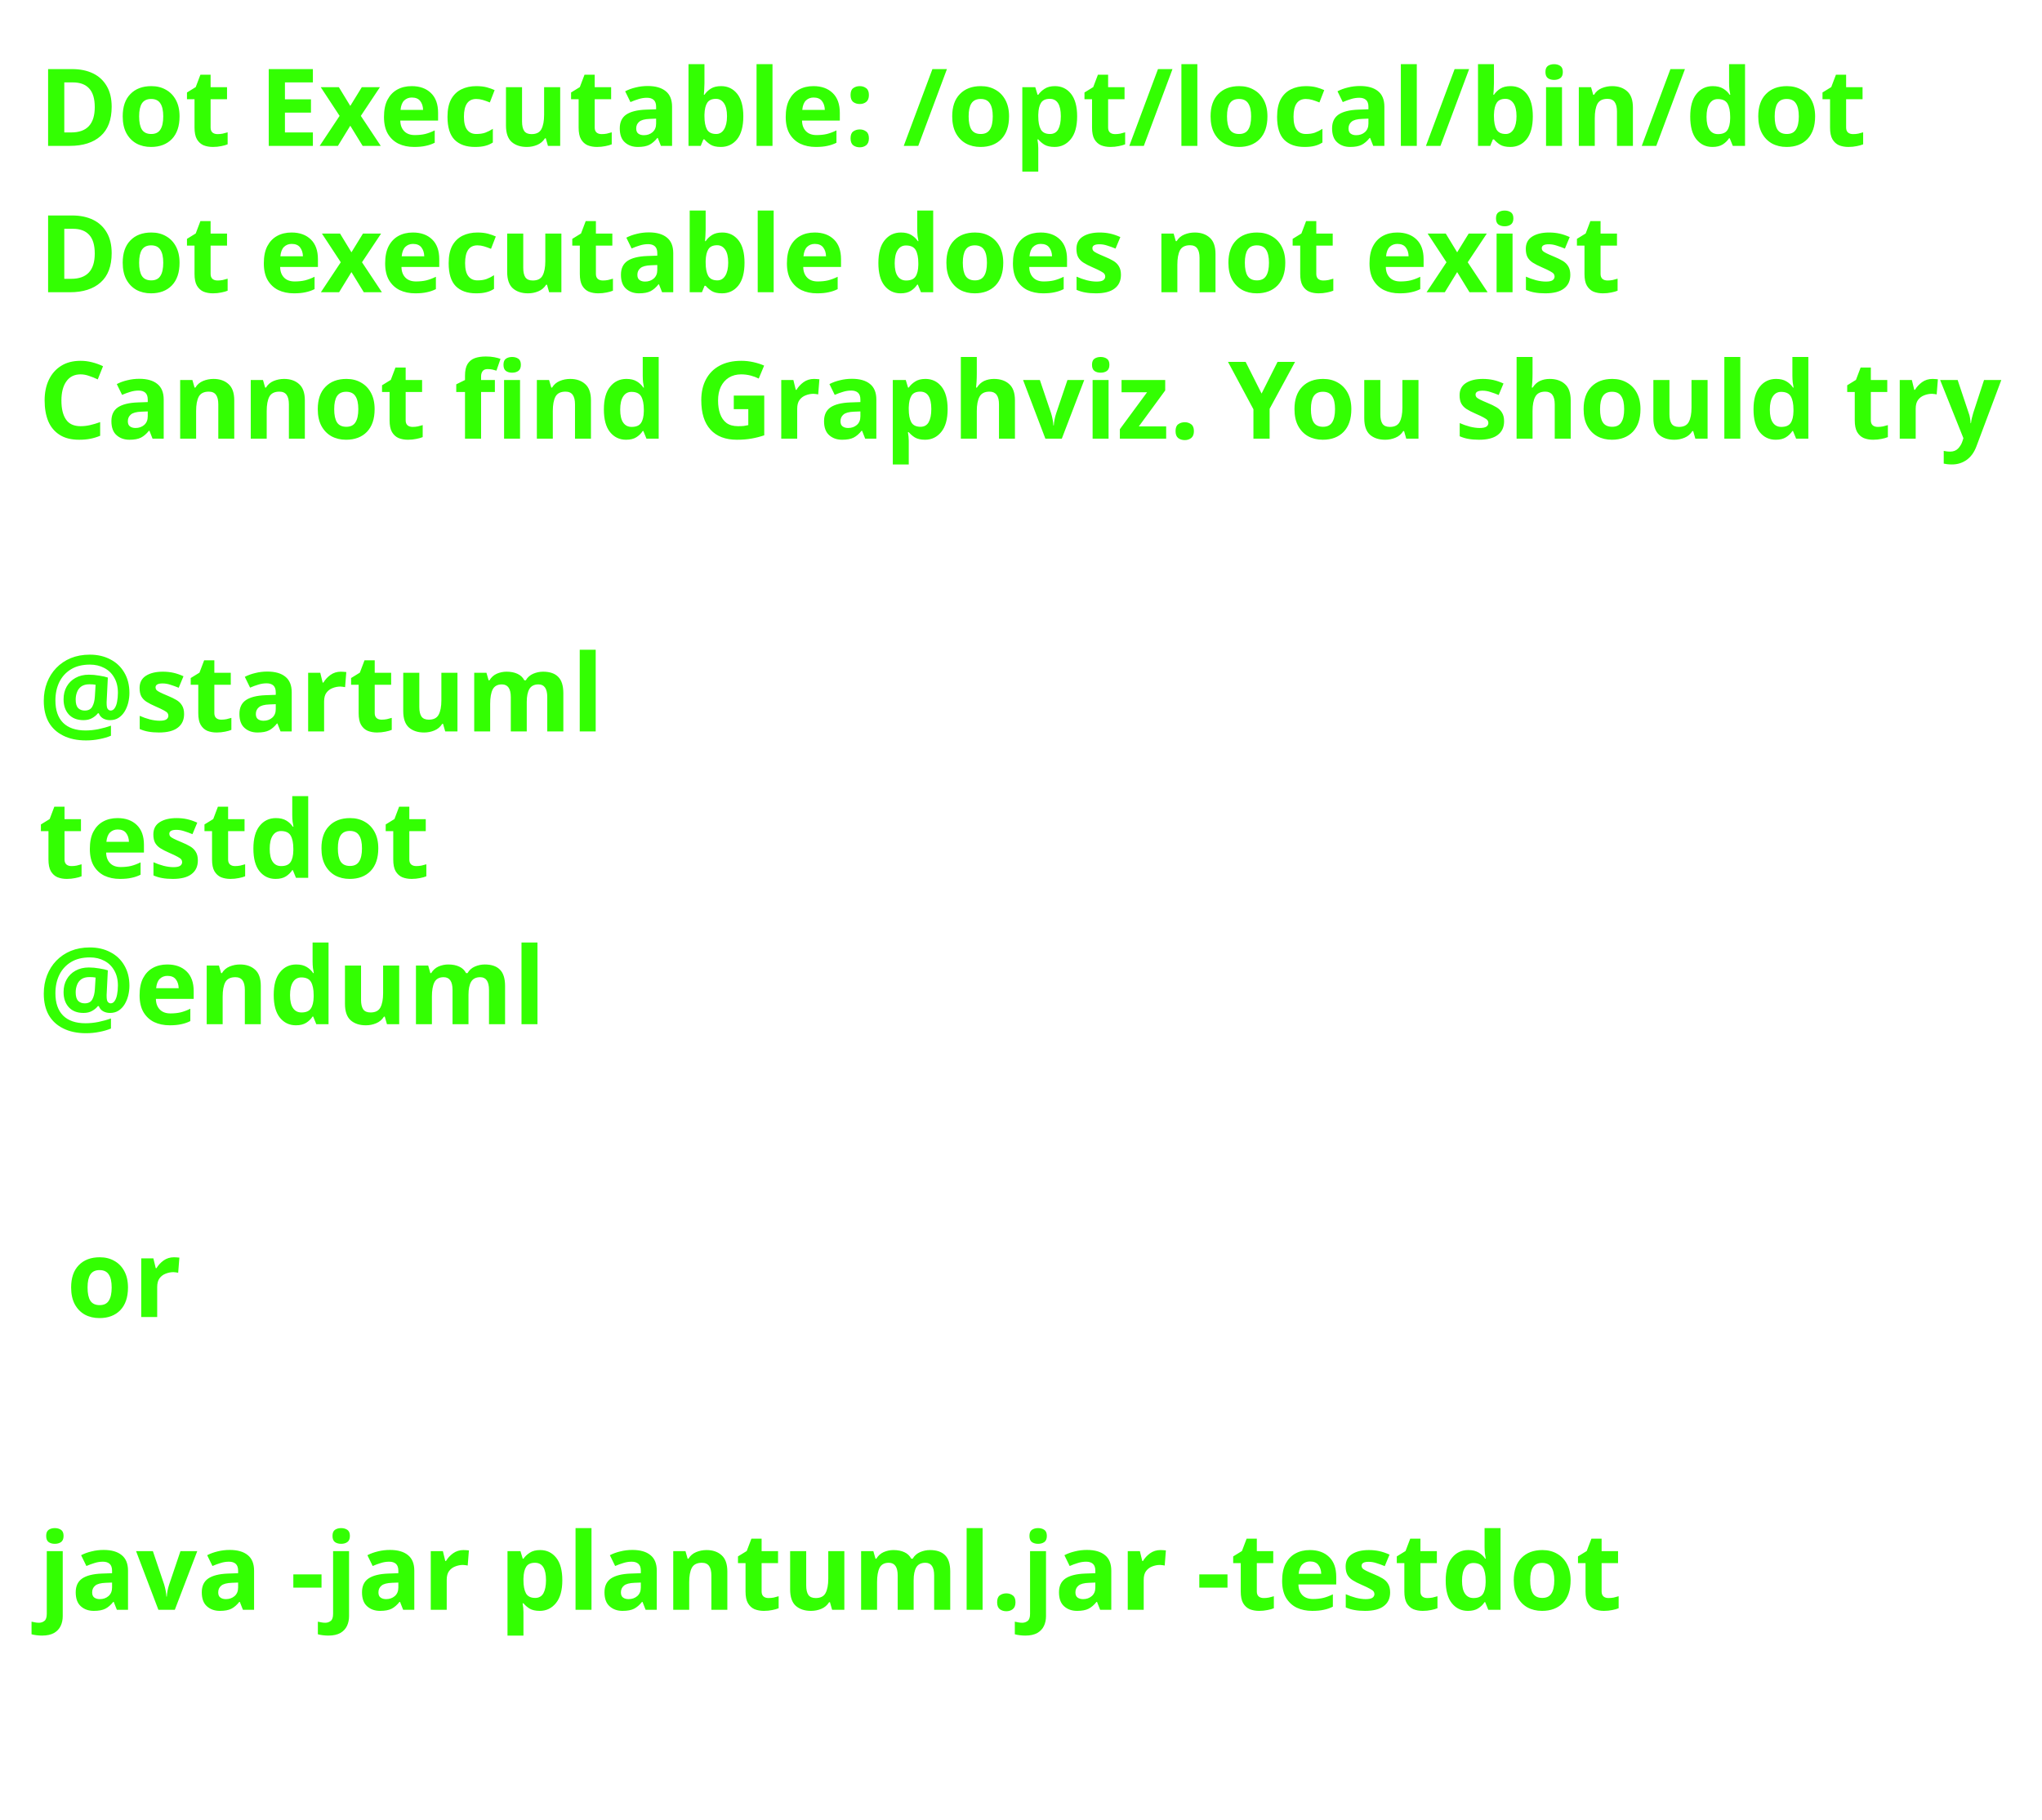
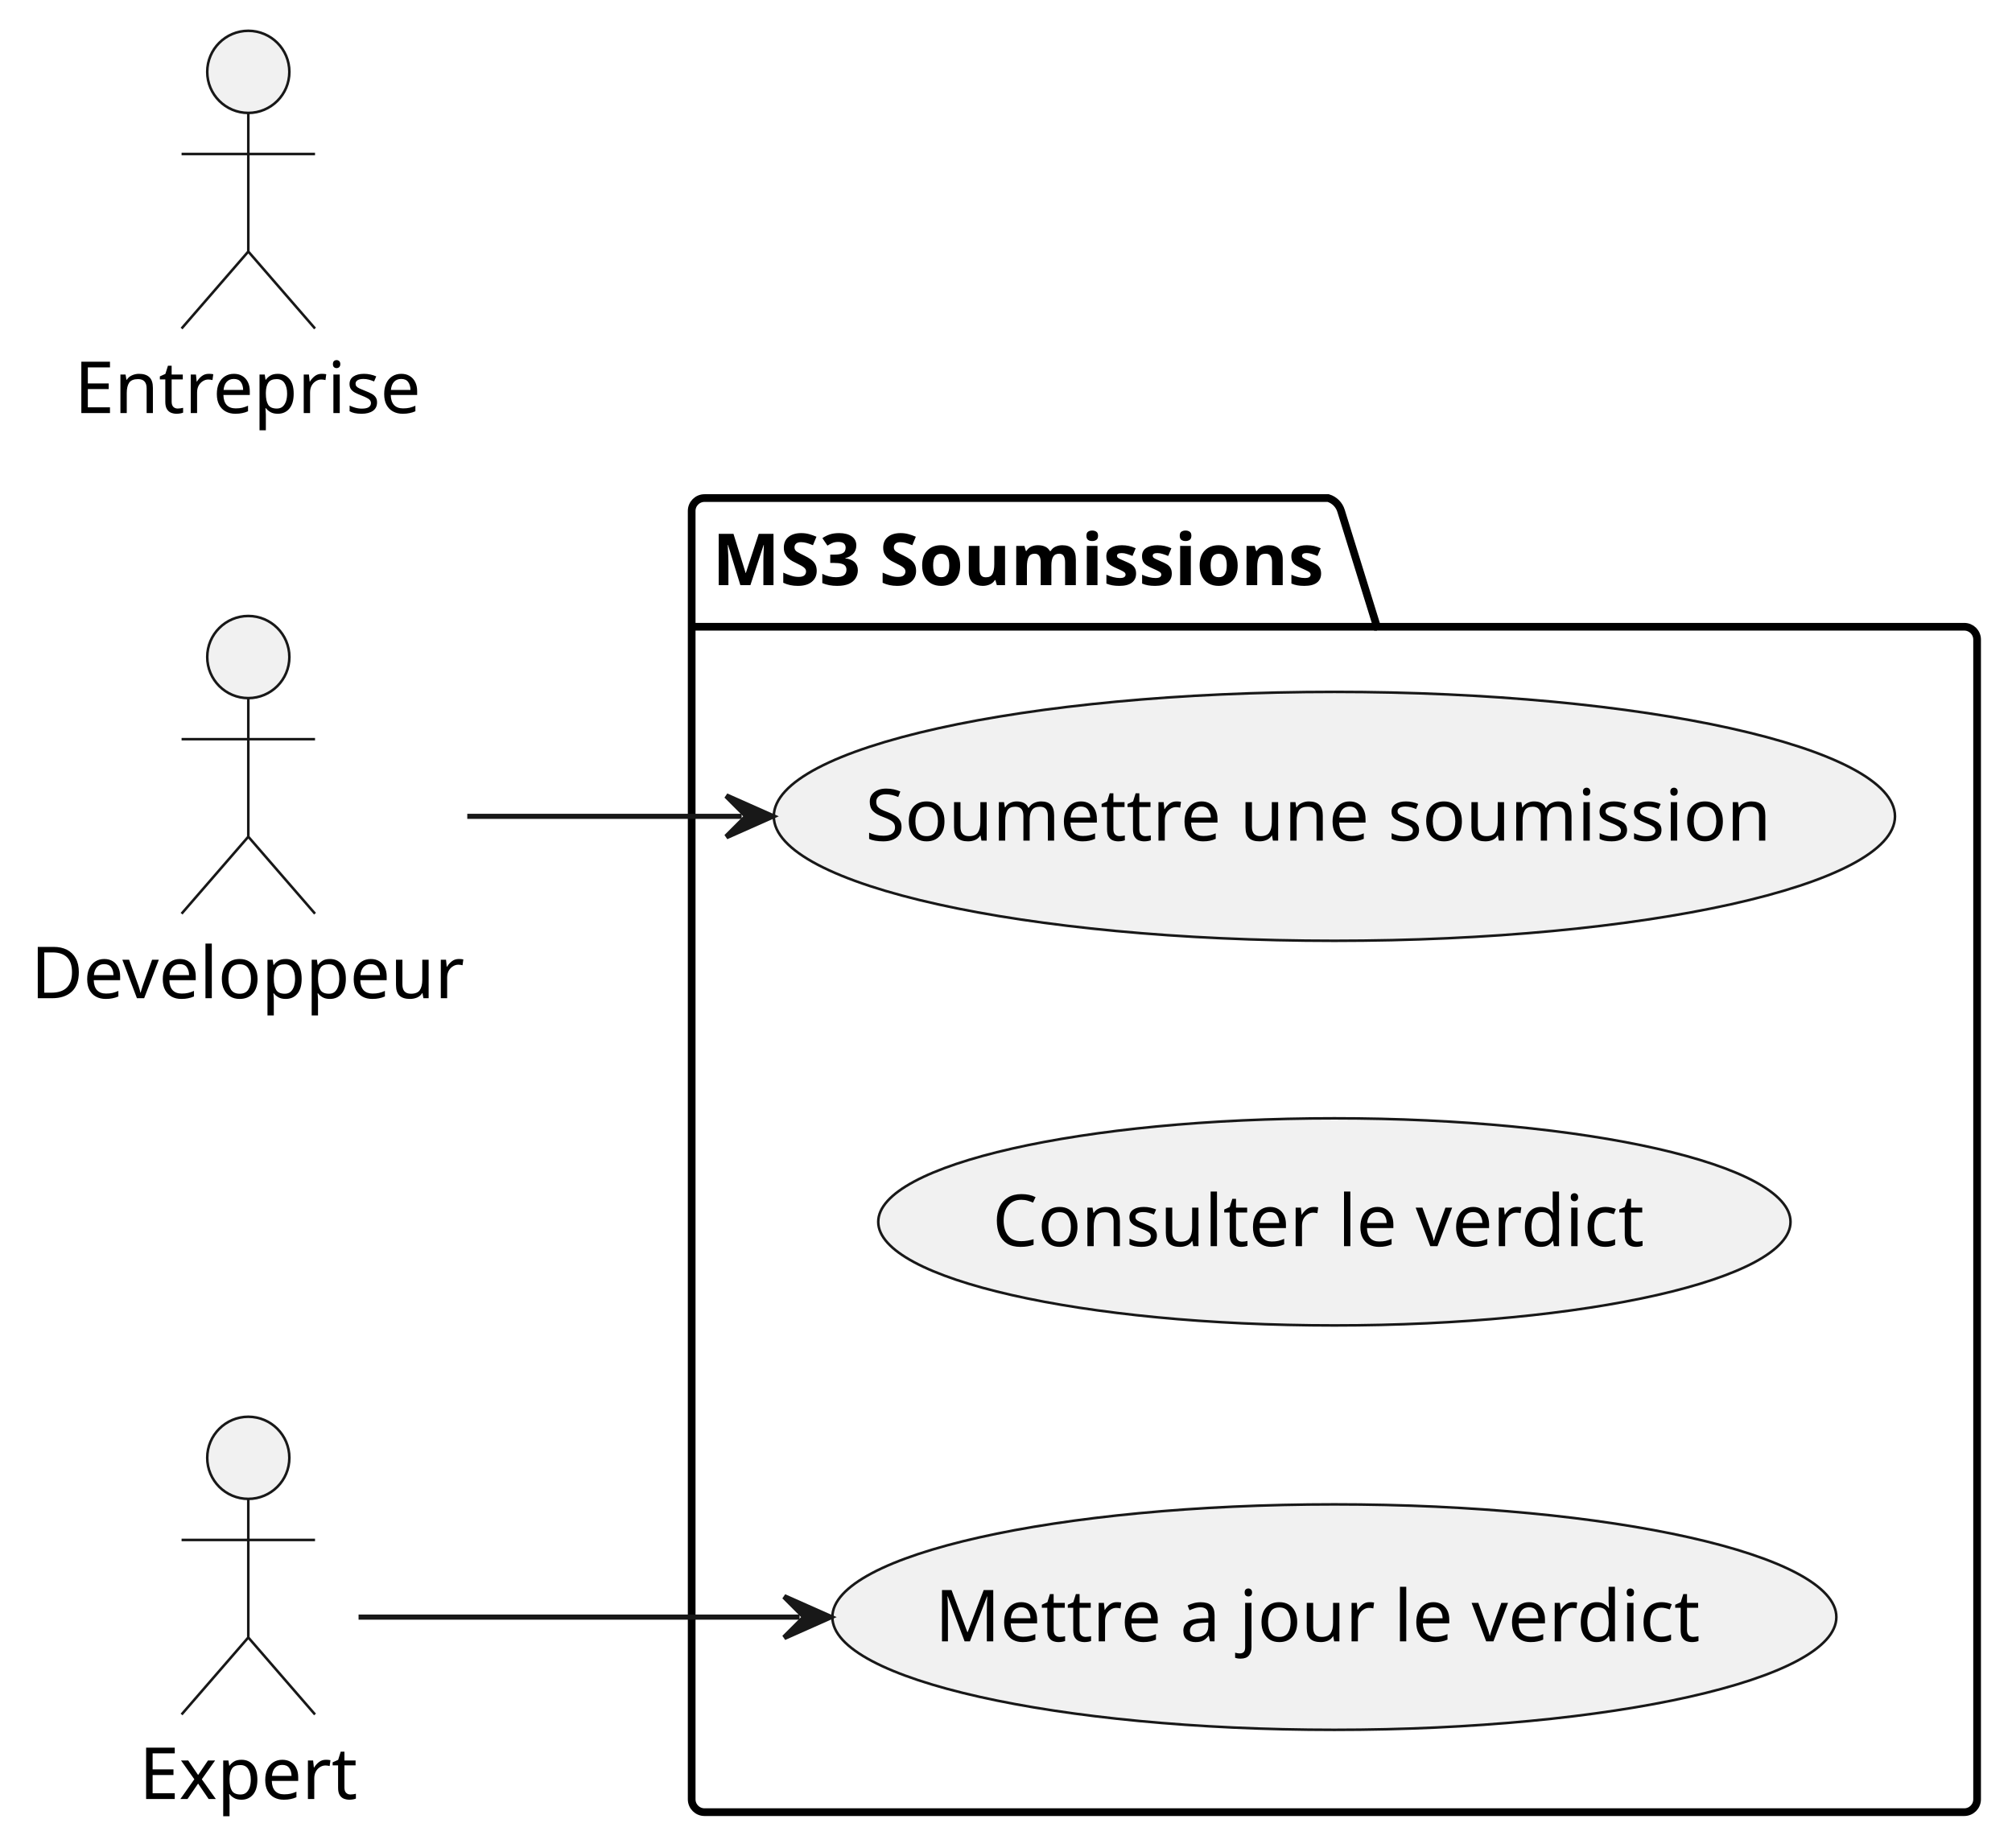
- <svg xmlns="http://www.w3.org/2000/svg" contentStyleType="text/css" height="237px" preserveAspectRatio="none" style="width:266px;height:237px;background:#FFFFFF;" version="1.1" viewBox="0 0 266 237" width="266px" zoomAndPan="magnify">
+ <svg xmlns="http://www.w3.org/2000/svg" contentStyleType="text/css" height="360px" preserveAspectRatio="none" style="width:392px;height:360px;background:#FFFFFF;" version="1.1" viewBox="0 0 392 360" width="392px" zoomAndPan="magnify">
  <defs />
  <g>
-     <text fill="#33FF02" font-family="sans-serif" font-size="14" font-weight="bold" lengthAdjust="spacing" textLength="236.501" x="5" y="19">Dot Executable: /opt/local/bin/dot</text>
-     <text fill="#33FF02" font-family="sans-serif" font-size="14" font-weight="bold" lengthAdjust="spacing" textLength="205.369" x="5" y="38.068">Dot executable does not exist</text>
-     <text fill="#33FF02" font-family="sans-serif" font-size="14" font-weight="bold" lengthAdjust="spacing" textLength="254.851" x="5" y="57.136">Cannot find Graphviz. You should try</text>
-     <text fill="#33FF02" font-family="sans-serif" font-size="14" font-weight="bold" lengthAdjust="spacing" textLength="3.64" x="5" y="76.204"> </text>
-     <text fill="#33FF02" font-family="sans-serif" font-size="14" font-weight="bold" lengthAdjust="spacing" textLength="72.327" x="5" y="95.272">@startuml</text>
-     <text fill="#33FF02" font-family="sans-serif" font-size="14" font-weight="bold" lengthAdjust="spacing" textLength="49.906" x="5" y="114.34">testdot</text>
-     <text fill="#33FF02" font-family="sans-serif" font-size="14" font-weight="bold" lengthAdjust="spacing" textLength="66.16" x="5" y="133.407">@enduml</text>
-     <text fill="#33FF02" font-family="sans-serif" font-size="14" font-weight="bold" lengthAdjust="spacing" textLength="3.64" x="5" y="152.475"> </text>
-     <text fill="#33FF02" font-family="sans-serif" font-size="14" font-weight="bold" lengthAdjust="spacing" textLength="15.127" x="8.64" y="171.543">or</text>
-     <text fill="#33FF02" font-family="sans-serif" font-size="14" font-weight="bold" lengthAdjust="spacing" textLength="3.64" x="5" y="190.611"> </text>
-     <text fill="#33FF02" font-family="sans-serif" font-size="14" font-weight="bold" lengthAdjust="spacing" textLength="202.845" x="5" y="209.679">java -jar plantuml.jar -testdot</text>
-     <text fill="#33FF02" font-family="sans-serif" font-size="14" font-weight="bold" lengthAdjust="spacing" textLength="3.64" x="5" y="228.747"> </text>
+     <g id="cluster_MS3 Soumissions">
+       <path d="M137.26,97.03 L258.779,97.03 A3.75,3.75 0 0 1 261.279,99.53 L268.279,122.098 L382.7,122.098 A2.5,2.5 0 0 1 385.2,124.598 L385.2,350.53 A2.5,2.5 0 0 1 382.7,353.03 L137.26,353.03 A2.5,2.5 0 0 1 134.76,350.53 L134.76,99.53 A2.5,2.5 0 0 1 137.26,97.03 " fill="none" style="stroke:#000000;stroke-width:1.5;" />
+       <line style="stroke:#000000;stroke-width:1.5;" x1="134.76" x2="268.279" y1="122.098" y2="122.098" />
+       <text fill="#000000" font-family="sans-serif" font-size="14" font-weight="bold" lengthAdjust="spacing" textLength="120.519" x="138.76" y="113.996">MS3 Soumissions</text>
+     </g>
+     <g id="elem_UC1">
+       <ellipse cx="259.981" cy="159.034" fill="#F1F1F1" rx="109.221" ry="24.244" style="stroke:#181818;stroke-width:0.5;" />
+       <text fill="#000000" font-family="sans-serif" font-size="14" lengthAdjust="spacing" textLength="176.735" x="168.614" y="163.767">Soumettre une soumission</text>
+     </g>
+     <g id="elem_UC2">
+       <ellipse cx="259.979" cy="238.034" fill="#F1F1F1" rx="88.869" ry="20.174" style="stroke:#181818;stroke-width:0.5;" />
+       <text fill="#000000" font-family="sans-serif" font-size="14" lengthAdjust="spacing" textLength="127.246" x="193.356" y="242.767">Consulter le verdict</text>
+     </g>
+     <g id="elem_UC3">
+       <ellipse cx="259.975" cy="315.031" fill="#F1F1F1" rx="97.805" ry="21.961" style="stroke:#181818;stroke-width:0.5;" />
+       <text fill="#000000" font-family="sans-serif" font-size="14" lengthAdjust="spacing" textLength="149.603" x="182.173" y="319.764">Mettre a jour le verdict</text>
+     </g>
+     <g id="elem_Developpeur">
+       <ellipse cx="48.378" cy="128" fill="#F1F1F1" rx="8" ry="8" style="stroke:#181818;stroke-width:0.5;" />
+       <path d="M48.378,136 L48.378,163 M35.378,144 L61.378,144 M48.378,163 L35.378,178 M48.378,163 L61.378,178 " fill="none" style="stroke:#181818;stroke-width:0.5;" />
+       <text fill="#000000" font-family="sans-serif" font-size="14" lengthAdjust="spacing" textLength="84.756" x="6" y="194.466">Developpeur</text>
+     </g>
+     <g id="elem_Expert">
+       <ellipse cx="48.376" cy="284" fill="#F1F1F1" rx="8" ry="8" style="stroke:#181818;stroke-width:0.5;" />
+       <path d="M48.376,292 L48.376,319 M35.376,300 L61.376,300 M48.376,319 L35.376,334 M48.376,319 L61.376,334 " fill="none" style="stroke:#181818;stroke-width:0.5;" />
+       <text fill="#000000" font-family="sans-serif" font-size="14" lengthAdjust="spacing" textLength="42.532" x="27.11" y="350.466">Expert</text>
+     </g>
+     <g id="elem_Entreprise">
+       <ellipse cx="48.377" cy="14" fill="#F1F1F1" rx="8" ry="8" style="stroke:#181818;stroke-width:0.5;" />
+       <path d="M48.377,22 L48.377,49 M35.377,30 L61.377,30 M48.377,49 L35.377,64 M48.377,49 L61.377,64 " fill="none" style="stroke:#181818;stroke-width:0.5;" />
+       <text fill="#000000" font-family="sans-serif" font-size="14" lengthAdjust="spacing" textLength="67.774" x="14.49" y="80.466">Entreprise</text>
+     </g>
+     <g id="link_Developpeur_UC1">
+       <path d="M91.04,159.03 C108.35,159.03 123.32,159.03 144.5,159.03 " fill="none" id="Developpeur-to-UC1" style="stroke:#181818;stroke-width:1.0;" />
+       <polygon fill="#181818" points="150.5,159.03,141.5,155.03,145.5,159.03,141.5,163.03,150.5,159.03" style="stroke:#181818;stroke-width:1.0;" />
+     </g>
+     <g id="link_Expert_UC3">
+       <path d="M69.86,315.03 C91.49,315.03 121.19,315.03 155.78,315.03 " fill="none" id="Expert-to-UC3" style="stroke:#181818;stroke-width:1.0;" />
+       <polygon fill="#181818" points="161.78,315.03,152.78,311.03,156.78,315.03,152.78,319.03,161.78,315.03" style="stroke:#181818;stroke-width:1.0;" />
+     </g>
  </g>
</svg>
